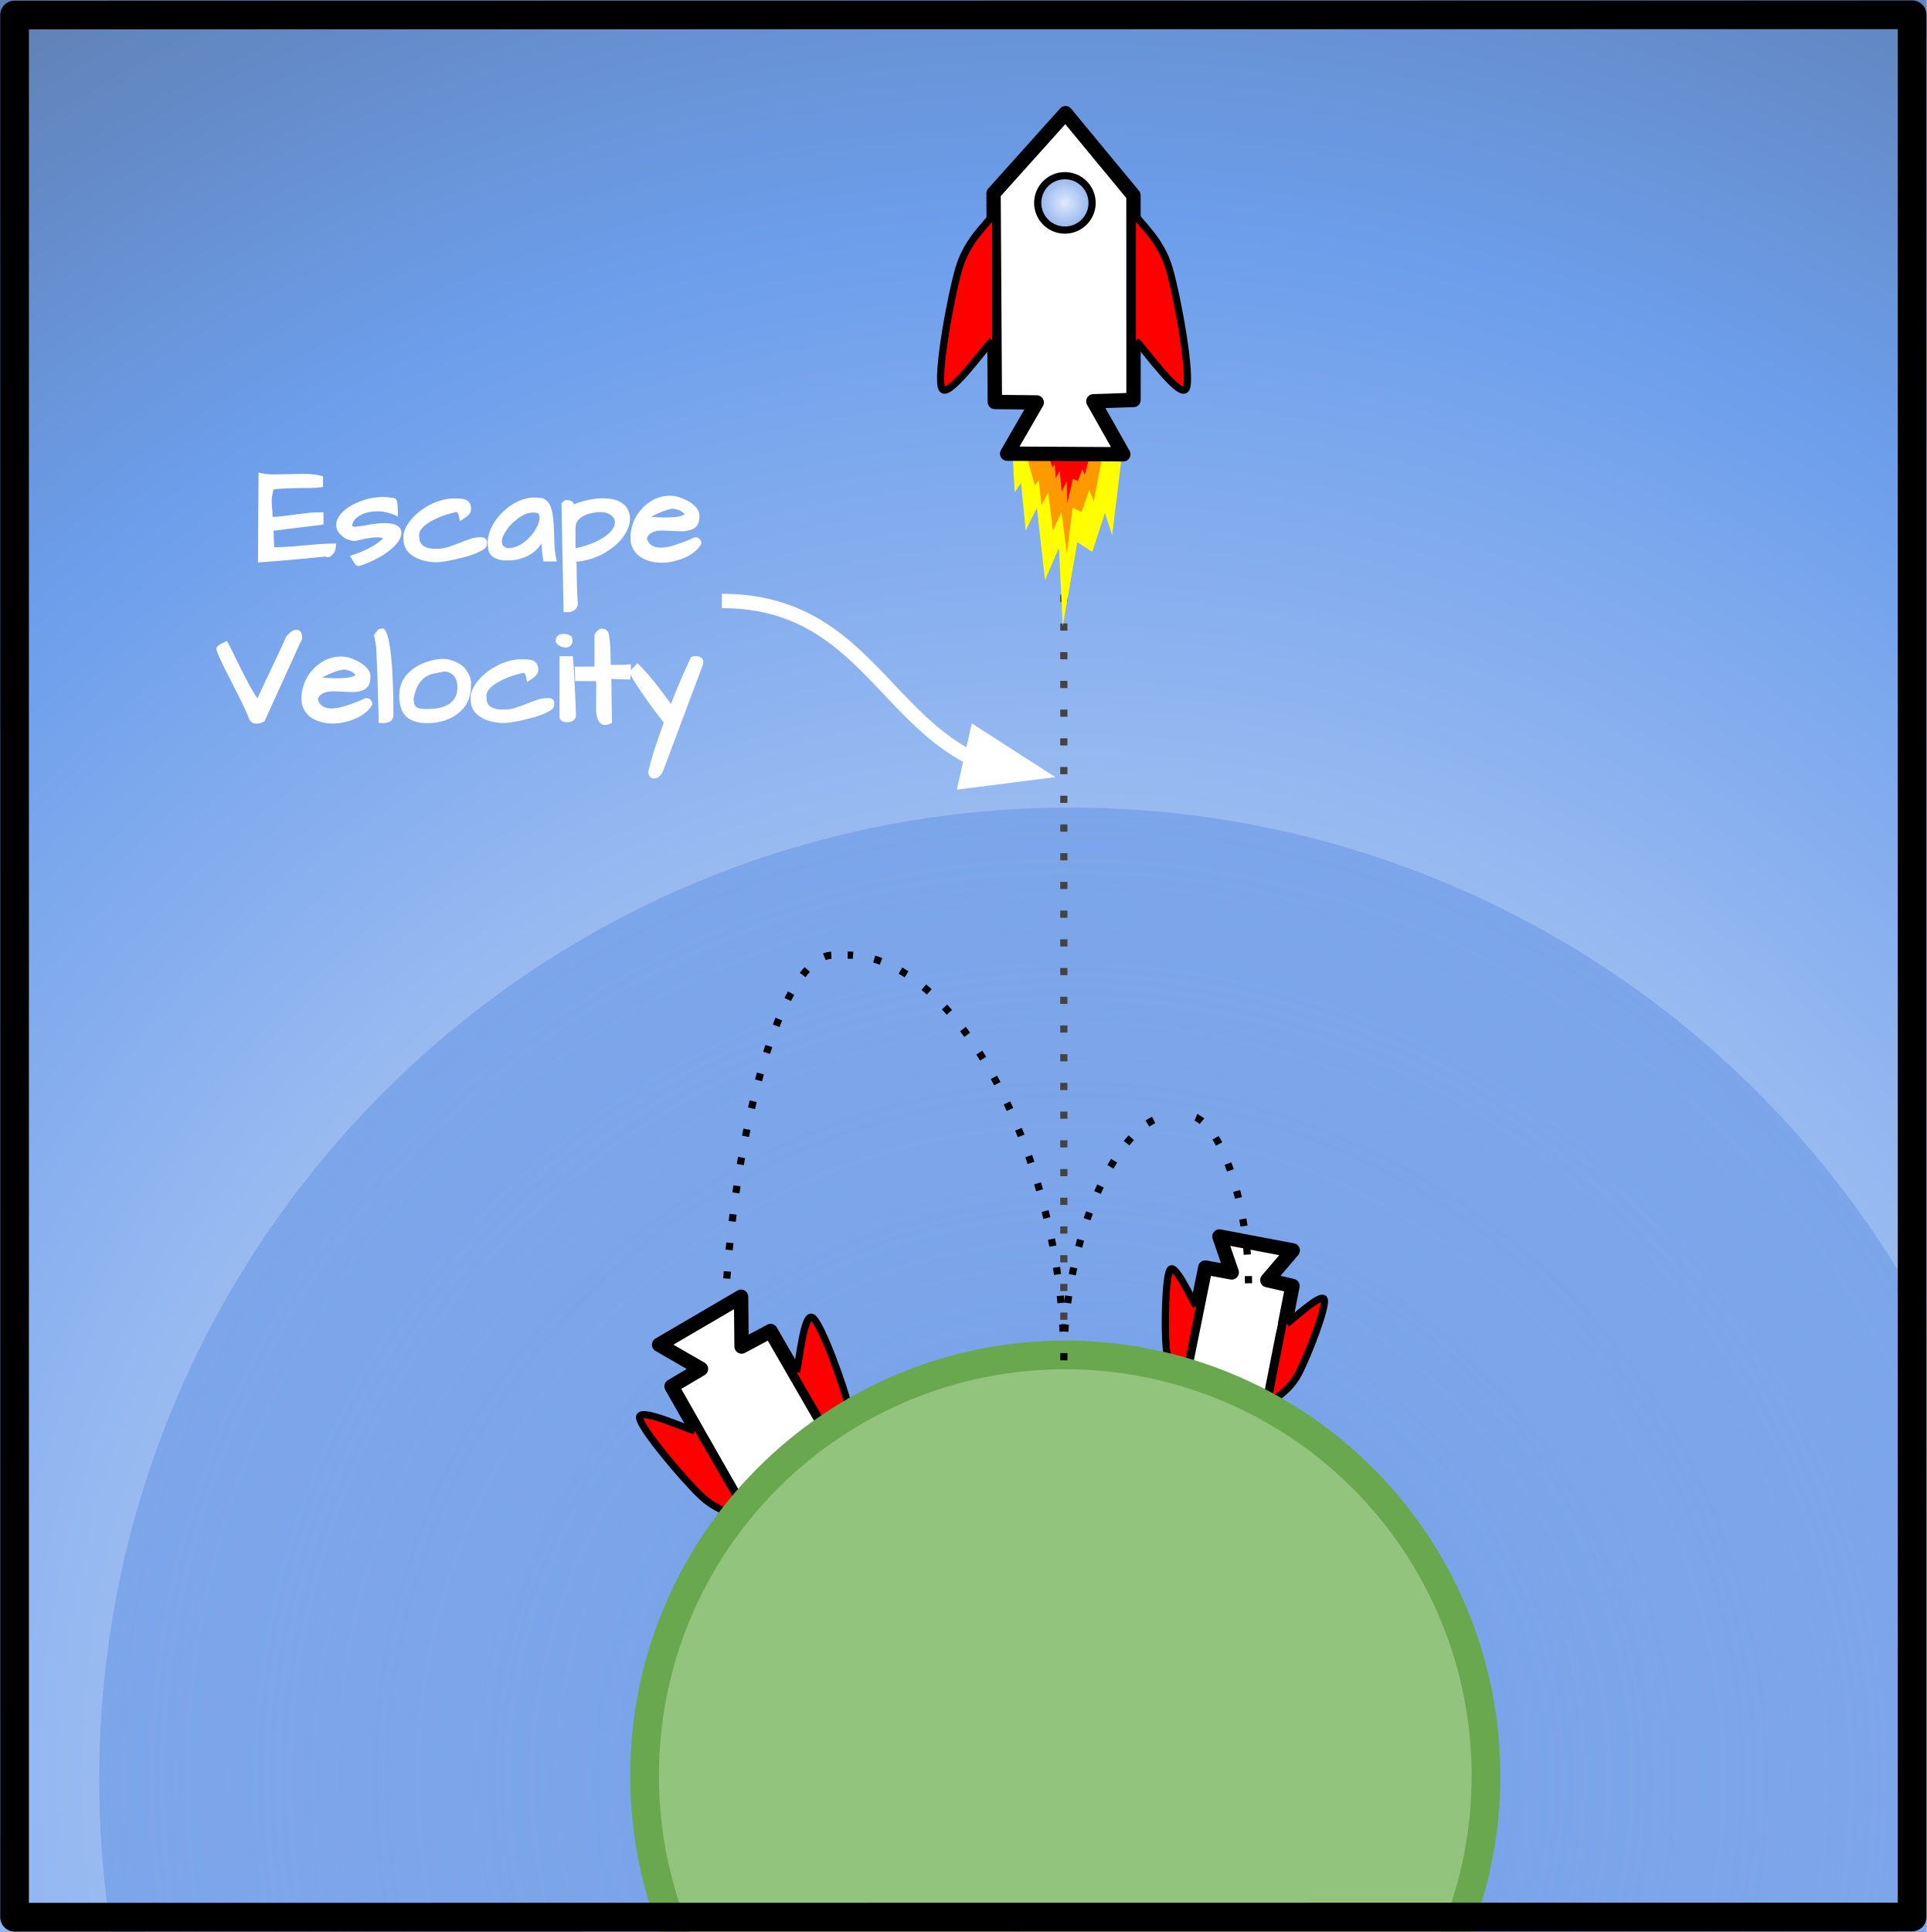
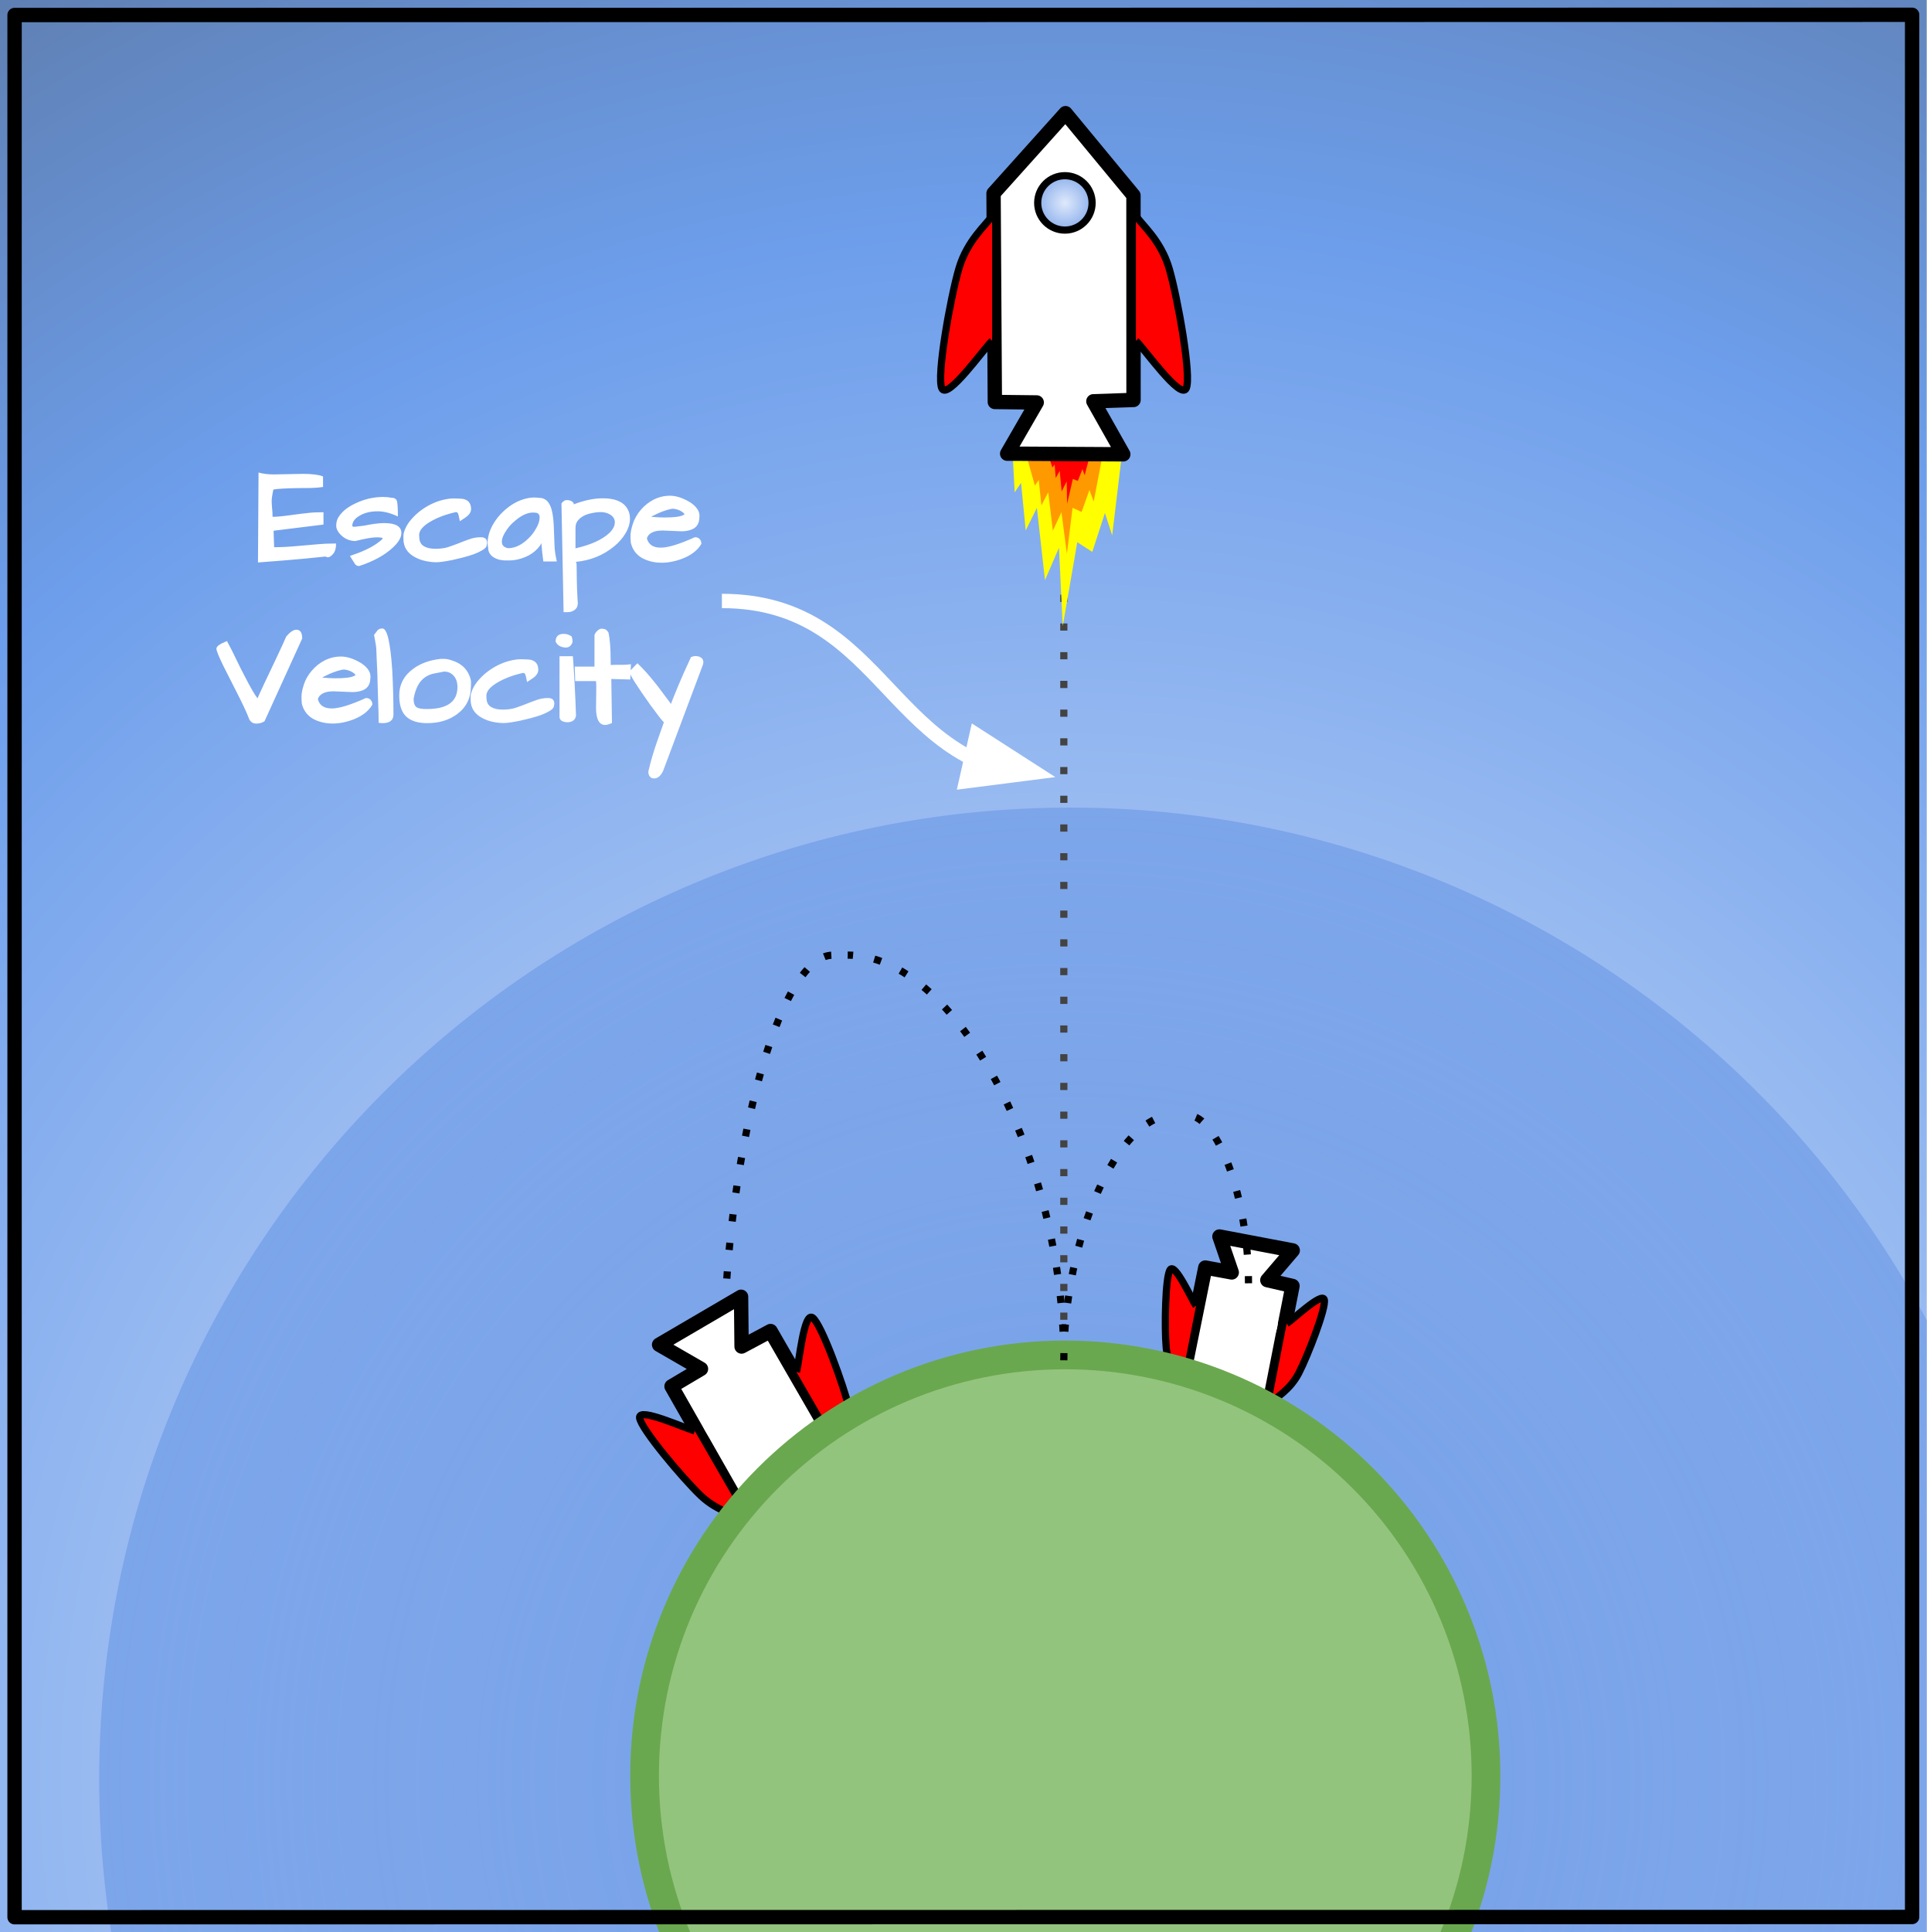
<svg xmlns="http://www.w3.org/2000/svg" version="1.1" viewBox="0.0 0.0 268.438 269.126" fill="none" stroke="none" stroke-linecap="square" stroke-miterlimit="10">
  <clipPath id="p.0">
    <path d="m0 0l268.438 0l0 269.126l-268.438 0l0 -269.126z" clip-rule="nonzero" />
  </clipPath>
  <g clip-path="url(#p.0)">
    <path fill="#000000" fill-opacity="0.0" d="m0 0l268.438 0l0 269.126l-268.438 0z" fill-rule="evenodd" />
    <defs>
      <radialGradient id="p.1" gradientUnits="userSpaceOnUse" gradientTransform="matrix(20.79982 0.0 0.0 20.79982 0.0 0.0)" spreadMethod="pad" cx="7.136" cy="11.892" fx="7.136" fy="11.892" r="20.8">
        <stop offset="0.0" stop-color="#dfe9fb" />
        <stop offset="0.5" stop-color="#6d9eeb" />
        <stop offset="1.0" stop-color="#434343" />
      </radialGradient>
    </defs>
    <path fill="url(#p.1)" d="m-152.803 247.354l0 0c0 -171.504 134.865 -310.535 301.228 -310.535l0 0c79.891 0 156.509 32.717 213.001 90.954c56.491 58.237 88.228 137.223 88.228 219.582l0 0c0 171.504 -134.864 310.535 -301.228 310.535l0 0c-166.364 0 -301.228 -139.031 -301.228 -310.535z" fill-rule="evenodd" />
    <defs>
      <radialGradient id="p.2" gradientUnits="userSpaceOnUse" gradientTransform="matrix(13.83465 0.001609804 -0.001609804 13.83465 0.0 0.0)" spreadMethod="pad" cx="10.784" cy="17.913" fx="10.784" fy="17.913" r="13.835">
        <stop offset="0.0" stop-color="#6e9be7" />
        <stop offset="1.0" stop-color="#6e9be7" stop-opacity="0.533" />
      </radialGradient>
    </defs>
    <path fill="url(#p.2)" d="m13.823 247.819l0 0c0.009 -74.745 60.609 -135.332 135.354 -135.323l0 0c35.894 0.004 70.316 14.267 95.694 39.651c25.378 25.384 39.633 59.809 39.629 95.703l0 0c-0.009 74.745 -60.609 135.332 -135.354 135.323l0 0c-74.745 -0.009 -135.332 -60.609 -135.323 -135.354z" fill-rule="evenodd" />
    <path fill="#000000" fill-opacity="0.0" d="m100.828 190.094c0 -28.52 7.591 -57.039 15.181 -57.039" fill-rule="evenodd" />
    <path stroke="#000000" stroke-width="1.0" stroke-linejoin="round" stroke-linecap="butt" stroke-dasharray="1.0,3.0" d="m100.828 190.094c0 -28.52 7.591 -57.039 15.181 -57.039" fill-rule="evenodd" />
    <path fill="#ffffff" d="m93.562 193.118l11.758 20.652l11.668 3.808l2.018 -11.984l-11.647 -20.18l-4.038 2.156l-0.071 -6.934l-11.419 6.683l5.834 3.366z" fill-rule="evenodd" />
    <path stroke="#000000" stroke-width="2.0" stroke-linejoin="round" stroke-linecap="butt" d="m93.562 193.118l11.758 20.652l11.668 3.808l2.018 -11.984l-11.647 -20.18l-4.038 2.156l-0.071 -6.934l-11.419 6.683l5.834 3.366z" fill-rule="evenodd" />
    <defs>
      <radialGradient id="p.3" gradientUnits="userSpaceOnUse" gradientTransform="matrix(1.94795 -1.125516 -1.125516 -1.94795 0.0 0.0)" spreadMethod="pad" cx="-3.39" cy="-105.212" fx="-3.39" fy="-105.212" r="1.948">
        <stop offset="0.0" stop-color="#dfe9fb" />
        <stop offset="1.0" stop-color="#6e9be7" />
      </radialGradient>
    </defs>
    <path fill="url(#p.3)" d="m109.132 210.314l0 0c0.856 1.482 2.751 1.989 4.233 1.133l0 0c0.712 -0.411 1.231 -1.088 1.443 -1.882c0.213 -0.794 0.101 -1.64 -0.31 -2.351l0 0c-0.856 -1.482 -2.751 -1.989 -4.233 -1.133l0 0c-1.482 0.856 -1.989 2.752 -1.133 4.234z" fill-rule="evenodd" />
    <path stroke="#000000" stroke-width="1.0" stroke-linejoin="round" stroke-linecap="butt" d="m109.132 210.314l0 0c0.856 1.482 2.751 1.989 4.233 1.133l0 0c0.712 -0.411 1.231 -1.088 1.443 -1.882c0.213 -0.794 0.101 -1.64 -0.31 -2.351l0 0c-0.856 -1.482 -2.751 -1.989 -4.233 -1.133l0 0c-1.482 0.856 -1.989 2.752 -1.133 4.234z" fill-rule="evenodd" />
    <path fill="#ff0000" d="m103.903 211.639c-1.051 -0.555 -3.839 -0.97 -6.305 -3.33c-2.466 -2.36 -8.354 -9.329 -8.49 -10.83c-0.136 -1.5 6.393 1.522 7.671 1.827" fill-rule="evenodd" />
    <path stroke="#000000" stroke-width="1.0" stroke-linejoin="round" stroke-linecap="butt" d="m103.903 211.639c-1.051 -0.555 -3.839 -0.97 -6.305 -3.33c-2.466 -2.36 -8.354 -9.329 -8.49 -10.83c-0.136 -1.5 6.393 1.522 7.671 1.827" fill-rule="evenodd" />
    <path fill="#ff0000" d="m118.089 203.442c0.044 -1.188 1.077 -3.811 0.265 -7.126c-0.812 -3.315 -3.907 -11.898 -5.139 -12.766c-1.231 -0.868 -1.875 6.299 -2.25 7.559" fill-rule="evenodd" />
    <path stroke="#000000" stroke-width="1.0" stroke-linejoin="round" stroke-linecap="butt" d="m118.089 203.442c0.044 -1.188 1.077 -3.811 0.265 -7.126c-0.812 -3.315 -3.907 -11.898 -5.139 -12.766c-1.231 -0.868 -1.875 6.299 -2.25 7.559" fill-rule="evenodd" />
    <path fill="#000000" fill-opacity="0.0" d="m147.04 108.247l0 0c0 -5.349 4.343 -9.678 9.701 -9.669l0 0c2.573 0.004 5.04 1.029 6.859 2.848c1.819 1.819 2.841 4.284 2.841 6.853l0 0c0 5.349 -4.343 9.678 -9.701 9.669l0 0c-5.358 -0.009 -9.701 -4.352 -9.701 -9.701z" fill-rule="evenodd" />
    <path fill="#000000" fill-opacity="0.0" d="m148.218 50.843l0 138.646" fill-rule="evenodd" />
    <path stroke="#434343" stroke-width="1.0" stroke-linejoin="round" stroke-linecap="butt" stroke-dasharray="1.0,3.0" d="m148.218 50.843l0 138.646" fill-rule="evenodd" />
    <path fill="#ffff00" d="m156.242 63.876l-15.115 0.066l0.242 4.645l0.888 -1.322l0.652 6.63l1.554 -3.155l1.13 10.073l1.948 -4.516l0.526 10.916l2.024 -11.685l2.092 1.35l1.761 -5.417l1.011 3.111z" fill-rule="evenodd" />
    <path fill="#ff9900" d="m153.484 64.096l-10.341 -0.163l1.041 3.703l0.542 -0.777l0.368 3.53l0.954 -1.818l0.642 5.354l1.197 -2.582l0.757 5.794l0.79 -6.4l1.26 0.576l1.091 -3.06l0.597 1.607z" fill-rule="evenodd" />
    <path fill="#ff0000" d="m151.78 63.718l-5.707 -0.31l0.555 1.724l0.31 -0.424l0.15 1.882l0.554 -0.987l0.274 2.852l0.7 -1.399l0.062 3.126l0.8 -3.472l0.687 0.288l0.648 -1.649l0.306 0.848z" fill-rule="evenodd" />
    <path fill="#000000" fill-opacity="0.0" d="m100.578 83.715c11.616 0 17.424 6.134 23.231 12.268c5.807 6.134 11.613 12.268 23.226 12.268" fill-rule="evenodd" />
    <path stroke="#ffffff" stroke-width="2.0" stroke-linejoin="round" stroke-linecap="butt" d="m100.578 83.715c11.616 0 17.424 6.134 23.231 12.268c2.904 3.067 5.807 6.134 9.436 8.434c0.454 0.288 0.919 0.563 1.396 0.825c0.119 0.066 0.24 0.13 0.361 0.194l0.328 0.169" fill-rule="evenodd" />
    <path fill="#ffffff" stroke="#ffffff" stroke-width="2.0" stroke-linecap="butt" d="m134.602 108.828l9.581 -1.222l-8.125 -5.223z" fill-rule="evenodd" />
    <path fill="#000000" fill-opacity="0.0" d="m266.406 32.324c0.008 0.016 0.028 0.016 0.047 0.016c0.02 0 0.039 0 0.047 0.016" fill-rule="evenodd" />
    <path stroke="#000000" stroke-width="1.0" stroke-linejoin="round" stroke-linecap="butt" d="m266.406 32.324c0.008 0.016 0.028 0.016 0.047 0.016c0.02 0 0.039 0 0.047 0.016" fill-rule="evenodd" />
    <path fill="#ffffff" d="m98.324 199.432l0 0c-1.887 -3.27 -0.766 -7.451 2.504 -9.339l0 0c1.57 -0.906 3.437 -1.152 5.188 -0.682c1.751 0.47 3.244 1.616 4.151 3.186l0 0c1.887 3.27 0.766 7.451 -2.504 9.339l0 0c-3.27 1.887 -7.451 0.766 -9.339 -2.504z" fill-rule="evenodd" />
    <path fill="#ffffff" d="m138.607 55.994l-0.18 -29.059l10.027 -11.17l9.467 11.454l0.009 28.492l-5.594 0.188l4.166 7.385l-16.179 -0.09l4.119 -7.133z" fill-rule="evenodd" />
    <path stroke="#000000" stroke-width="2.0" stroke-linejoin="round" stroke-linecap="butt" d="m138.607 55.994l-0.18 -29.059l10.027 -11.17l9.467 11.454l0.009 28.492l-5.594 0.188l4.166 7.385l-16.179 -0.09l4.119 -7.133z" fill-rule="evenodd" />
    <defs>
      <radialGradient id="p.4" gradientUnits="userSpaceOnUse" gradientTransform="matrix(2.314954 0.0 0.0 2.314954 0.0 0.0)" spreadMethod="pad" cx="64.091" cy="12.208" fx="64.091" fy="12.208" r="2.315">
        <stop offset="0.0" stop-color="#dfe9fb" />
        <stop offset="1.0" stop-color="#6e9be7" />
      </radialGradient>
    </defs>
    <path fill="url(#p.4)" d="m144.577 28.262l0 0c0 -2.093 1.697 -3.789 3.79 -3.789l0 0c1.005 0 1.969 0.399 2.68 1.11c0.711 0.711 1.11 1.674 1.11 2.679l0 0c0 2.093 -1.697 3.789 -3.79 3.789l0 0c-2.093 0 -3.79 -1.696 -3.79 -3.789z" fill-rule="evenodd" />
    <path stroke="#000000" stroke-width="1.0" stroke-linejoin="round" stroke-linecap="butt" d="m144.577 28.262l0 0c0 -2.093 1.697 -3.789 3.79 -3.789l0 0c1.005 0 1.969 0.399 2.68 1.11c0.711 0.711 1.11 1.674 1.11 2.679l0 0c0 2.093 -1.697 3.789 -3.79 3.789l0 0c-2.093 0 -3.79 -1.696 -3.79 -3.789z" fill-rule="evenodd" />
    <path fill="#ff0000" d="m138.229 30.058c-0.773 1.23 -3.472 3.376 -4.639 7.383c-1.168 4.007 -3.14 14.988 -2.367 16.66c0.773 1.672 5.838 -5.523 7.006 -6.627" fill-rule="evenodd" />
    <path stroke="#000000" stroke-width="1.0" stroke-linejoin="round" stroke-linecap="butt" d="m138.229 30.058c-0.773 1.23 -3.472 3.376 -4.639 7.383c-1.168 4.007 -3.14 14.988 -2.367 16.66c0.773 1.672 5.838 -5.523 7.006 -6.627" fill-rule="evenodd" />
    <path fill="#ff0000" d="m158.265 30.058c0.773 1.23 3.472 3.376 4.639 7.383c1.168 4.007 3.14 14.988 2.367 16.66c-0.773 1.672 -5.838 -5.523 -7.006 -6.627" fill-rule="evenodd" />
    <path stroke="#000000" stroke-width="1.0" stroke-linejoin="round" stroke-linecap="butt" d="m158.265 30.058c0.773 1.23 3.472 3.376 4.639 7.383c1.168 4.007 3.14 14.988 2.367 16.66c-0.773 1.672 -5.838 -5.523 -7.006 -6.627" fill-rule="evenodd" />
    <path fill="#ffffff" d="m141.116 43.741l0 0c0 -3.923 3.18 -7.102 7.102 -7.102l0 0c1.884 0 3.69 0.748 5.022 2.08c1.332 1.332 2.08 3.138 2.08 5.022l0 0c0 3.923 -3.18 7.102 -7.102 7.102l0 0c-3.923 0 -7.102 -3.18 -7.102 -7.102z" fill-rule="evenodd" />
    <path fill="#000000" fill-opacity="0.0" d="m115.997 133.053l0 0c0 -0.583 0.472 -1.055 1.055 -1.055l0 0c0.28 0 0.548 0.111 0.746 0.309c0.198 0.198 0.309 0.466 0.309 0.746l0 0c0 0.583 -0.472 1.055 -1.055 1.055l0 0c-0.583 0 -1.055 -0.472 -1.055 -1.055z" fill-rule="evenodd" />
    <path fill="#000000" fill-opacity="0.0" d="m148.218 189.486c0 -28.22 -15.055 -56.441 -30.11 -56.441" fill-rule="evenodd" />
    <path stroke="#000000" stroke-width="1.0" stroke-linejoin="round" stroke-linecap="butt" stroke-dasharray="1.0,3.0" d="m148.218 189.486c0 -28.22 -15.055 -56.441 -30.11 -56.441" fill-rule="evenodd" />
    <path fill="#000000" fill-opacity="0.0" d="m163.377 155.356l0 0c0 -0.583 0.472 -1.055 1.055 -1.055l0 0c0.28 0 0.548 0.111 0.746 0.309c0.198 0.198 0.309 0.466 0.309 0.746l0 0c0 0.583 -0.472 1.055 -1.055 1.055l0 0c-0.583 0 -1.055 -0.472 -1.055 -1.055z" fill-rule="evenodd" />
    <path fill="#ffffff" d="m167.929 176.57l-3.701 18.3l4.943 8.279l7.383 -6.054l3.523 -17.963l-3.504 -0.808l3.538 -4.142l-10.213 -1.938l1.716 5.005z" fill-rule="evenodd" />
    <path stroke="#000000" stroke-width="2.0" stroke-linejoin="round" stroke-linecap="butt" d="m167.929 176.57l-3.701 18.3l4.943 8.279l7.383 -6.054l3.523 -17.963l-3.504 -0.808l3.538 -4.142l-10.213 -1.938l1.716 5.005z" fill-rule="evenodd" />
    <defs>
      <radialGradient id="p.5" gradientUnits="userSpaceOnUse" gradientTransform="matrix(1.838225 0.3594226 0.3594226 -1.838225 0.0 0.0)" spreadMethod="pad" cx="109.425" cy="-84.826" fx="109.425" fy="-84.826" r="1.838">
        <stop offset="0.0" stop-color="#dfe9fb" />
        <stop offset="1.0" stop-color="#6e9be7" />
      </radialGradient>
    </defs>
    <path fill="url(#p.5)" d="m168.27 194.791l0 0c-0.258 1.319 0.602 2.598 1.922 2.856l0 0c0.634 0.124 1.291 -0.009 1.827 -0.369c0.536 -0.36 0.907 -0.919 1.031 -1.552l0 0c0.258 -1.319 -0.602 -2.598 -1.922 -2.856l0 0c-1.32 -0.258 -2.599 0.602 -2.857 1.922z" fill-rule="evenodd" />
    <path stroke="#000000" stroke-width="1.0" stroke-linejoin="round" stroke-linecap="butt" d="m168.27 194.791l0 0c-0.258 1.319 0.602 2.598 1.922 2.856l0 0c0.634 0.124 1.291 -0.009 1.827 -0.369c0.536 -0.36 0.907 -0.919 1.031 -1.552l0 0c0.258 -1.319 -0.602 -2.598 -1.922 -2.856l0 0c-1.32 -0.258 -2.599 0.602 -2.857 1.922z" fill-rule="evenodd" />
    <path fill="#ff0000" d="m164.489 192.876c-0.336 -0.871 -1.772 -2.556 -2.014 -5.227c-0.242 -2.67 -0.13 -9.837 0.564 -10.796c0.694 -0.959 3 4.202 3.6 5.042" fill-rule="evenodd" />
    <path stroke="#000000" stroke-width="1.0" stroke-linejoin="round" stroke-linecap="butt" d="m164.489 192.876c-0.336 -0.871 -1.772 -2.556 -2.014 -5.227c-0.242 -2.67 -0.13 -9.837 0.564 -10.796c0.694 -0.959 3 4.202 3.6 5.042" fill-rule="evenodd" />
    <path fill="#ff0000" d="m177.123 195.346c0.639 -0.68 2.606 -1.7 3.837 -4.083c1.231 -2.383 3.83 -9.063 3.549 -10.212c-0.281 -1.15 -4.363 2.762 -5.236 3.315" fill-rule="evenodd" />
    <path stroke="#000000" stroke-width="1.0" stroke-linejoin="round" stroke-linecap="butt" d="m177.123 195.346c0.639 -0.68 2.606 -1.7 3.837 -4.083c1.231 -2.383 3.83 -9.063 3.549 -10.212c-0.281 -1.15 -4.363 2.762 -5.236 3.315" fill-rule="evenodd" />
    <path fill="#93c47d" d="m89.808 247.353l0 0c0 -32.372 26.242 -58.614 58.614 -58.614l0 0c15.545 0 30.454 6.175 41.446 17.168c10.992 10.992 17.168 25.901 17.168 41.446l0 0c0 32.372 -26.242 58.614 -58.614 58.614l0 0c-32.372 0 -58.614 -26.242 -58.614 -58.614z" fill-rule="evenodd" />
    <path stroke="#6aa84f" stroke-width="4.0" stroke-linejoin="round" stroke-linecap="butt" d="m89.808 247.353l0 0c0 -32.372 26.242 -58.614 58.614 -58.614l0 0c15.545 0 30.454 6.175 41.446 17.168c10.992 10.992 17.168 25.901 17.168 41.446l0 0c0 32.372 -26.242 58.614 -58.614 58.614l0 0c-32.372 0 -58.614 -26.242 -58.614 -58.614z" fill-rule="evenodd" />
    <path fill="#000000" fill-opacity="0.0" d="m141.116 196.588l0 0c0 -3.923 3.18 -7.102 7.102 -7.102l0 0c1.884 0 3.69 0.748 5.022 2.08c1.332 1.332 2.08 3.138 2.08 5.022l0 0c0 3.923 -3.18 7.102 -7.102 7.102l0 0c-3.923 0 -7.102 -3.18 -7.102 -7.102z" fill-rule="evenodd" />
    <path fill="#000000" fill-opacity="0.0" d="m21.586 51.4l78.992 0l0 64.63l-78.992 0z" fill-rule="evenodd" />
    <path fill="#ffffff" d="m42.21 66.008q1.875 0 2.797 0.359l0 1.469q-0.844 0.125 -1.719 0.141q-0.859 0 -1.828 0.016q-2.656 0.047 -3.375 0.203q-0.25 1.188 -0.234 1.688q0.031 0.5 0.047 0.781q0.078 0.719 0.078 1.328q0.828 0 2.406 -0.219q1.594 -0.219 2.484 -0.312q0.891 -0.109 2.203 -0.109l0 1.719l-6.953 0.859l0.078 2.297q1.422 0 3.297 -0.172q1.891 -0.172 2.859 -0.25q0.984 -0.094 2.469 -0.094q0 0.844 -0.281 1.281q-0.656 0.891 -1.188 0.531q-3.078 0.328 -5.609 0.531q-2.516 0.188 -3.797 0.297l0.078 -12.531q0.906 0.266 2.125 0.266l4.062 -0.078zm11.322 6.859q2.391 0 2.391 1.391q0 0.938 -1.25 2.078q-1.719 1.562 -4.641 2.516q-0.406 0 -0.609 -0.344q-0.203 -0.344 -0.297 -0.469q-0.078 -0.141 -0.375 -0.594q2.5 -0.828 3.797 -1.766q0.766 -0.547 0.766 -0.688q0 -0.141 -0.875 -0.141q-0.859 0 -2.938 0.516q-1.156 -0.031 -1.938 -0.781q-0.719 -0.672 -0.719 -1.375q0 -0.719 0.375 -1.266q0.375 -0.562 0.953 -1.016q0.594 -0.453 1.359 -0.812q1.875 -0.891 3.859 -0.891q0.594 0 1.125 0.109q0.719 0 0.812 0.562q0.109 0.547 0.109 2.047q-1.531 -0.719 -2.797 -0.719q-1.562 0 -2.578 0.641q-0.953 0.547 -0.984 1.391q0 0.125 0.359 0.125l1.281 -0.156q1.75 -0.359 2.812 -0.359zm10.365 2.812q0.734 -0.297 1.484 -0.562q0.75 -0.281 1.609 -0.281q0.875 0 0.875 0.781q0 0.141 -0.078 0.438q-0.062 0.281 -0.594 0.594q-0.531 0.312 -1.203 0.562q-0.672 0.234 -1.453 0.438q-0.781 0.203 -1.5 0.359q-1.562 0.312 -2.234 0.312q-0.672 0 -1.453 -0.156q-0.781 -0.156 -1.469 -0.516q-1.672 -0.859 -1.672 -2.578q0 -0.109 0 -0.469q0 -0.375 0.297 -1.047q0.312 -0.672 0.891 -1.312q0.578 -0.656 1.328 -1.203q1.594 -1.141 3.344 -1.484q0.641 -0.125 1.047 -0.125q0.406 0 0.672 0.016q0.266 0 0.578 0.031q0.328 0.031 0.594 0.172q0.672 0.344 0.672 1.266q0 0.641 -0.781 1.172q-0.156 0.109 -0.781 0.516q-0.172 -0.922 -0.266 -1.094q-0.078 -0.172 -0.297 -0.172q-2.047 0.453 -3.547 1.328q-1.562 0.922 -1.562 1.859q0 0.109 0.016 0.25q0 0.969 0.703 1.344q0.578 0.328 1.562 0.328q1.0 0 1.75 -0.234q0.75 -0.25 1.469 -0.531zm11.634 -0.141q-1.031 1.859 -3.453 2.406q-0.578 0.125 -1.031 0.125q-0.438 0 -0.75 0q-0.297 -0.016 -0.703 -0.094q-0.391 -0.094 -0.719 -0.281q-0.859 -0.5 -0.859 -1.359q-0.078 -0.328 -0.078 -0.781q0 -0.469 0.188 -1.188q0.203 -0.734 0.703 -1.547q0.516 -0.828 1.234 -1.516q1.531 -1.469 3.312 -1.875q0.516 -0.125 0.969 -0.125q0.453 0 0.781 0.047q1.312 0 1.75 1.719q0.25 0.969 0.297 2.609q0.047 1.641 0.094 2.516q0.047 0.859 0.312 2.016l-1.875 0q-0.109 -0.812 -0.156 -1.203q-0.031 -0.391 -0.062 -0.703q-0.094 -0.75 0.047 -0.766zm-0.344 -3.438q0 -0.688 -0.672 -0.688q-0.141 -0.016 -0.25 -0.016q-1.188 0 -2.547 1.188q-0.672 0.547 -1.125 1.234q-0.672 0.953 -0.672 1.641q0 0.766 0.906 0.906q1.453 -0.031 2.828 -1.391q0.609 -0.594 1.0 -1.297q0.531 -0.906 0.531 -1.578zm4.742 -1.844q2.203 -0.844 4.062 -0.844q2.5 0 3.375 1.375q0.406 0.656 0.406 1.422q0 1.016 -0.609 2.062q-0.609 1.031 -1.625 1.859q-2.281 1.859 -5.344 2.141q0.141 0 0.141 0.438q0.016 0.453 0.016 1.0q0.016 0.547 0.016 1.156q0.016 0.625 0.031 1.188q0.062 1.375 0.078 1.578q0.031 0.219 0.031 0.359q0 0.641 -0.422 0.953q-0.406 0.328 -1.0 0.328q-0.094 0 -0.562 0l-0.297 -15.141q0.359 -0.5 0.797 -0.469q0.438 0.016 0.703 0.219q0.266 0.203 0.203 0.375zm4.938 1.344q-0.531 -0.266 -1.156 -0.266q-0.609 0 -1.234 0.141q-1.391 0.25 -2.031 1.125q-0.266 0.375 -0.266 0.953q0 0.078 0 0.141l0 2.688q3.188 -0.719 4.703 -2.125q0.781 -0.75 0.781 -1.5q0 -0.734 -0.797 -1.156zm7.197 4.688q1.531 0 4.75 -1.453q0.453 0 0.672 0.266q0.234 0.25 0.234 0.656q-0.844 1.469 -3.031 2.203q-2.172 0.719 -4.062 0.234q-2.234 -0.578 -2.734 -2.562q-0.047 -0.391 -0.047 -1.016q0 -0.641 0.328 -1.656q0.328 -1.016 1.094 -1.922q0.781 -0.922 1.828 -1.453q1.062 -0.531 2.266 -0.531q1.156 0 2.562 0.781q0.672 0.375 1.094 0.891q0.438 0.516 0.438 1.109q0 0.156 -0.016 0.297q-0.047 1.375 -1.344 1.719q-0.5 0.156 -1.188 0.156l-2.609 -0.109q-1.172 0 -1.766 0.484q-0.297 0.234 -0.406 0.625q0.344 1.281 1.938 1.281zm2.984 -4.984q-0.312 -0.219 -0.688 -0.328q-0.375 -0.109 -0.625 -0.109q-0.234 0 -0.859 0.188q-0.609 0.188 -1.094 0.406q-1.031 0.469 -1.031 0.531q1.094 0.094 1.812 0.094q1.938 0 2.578 -0.312q0.219 -0.094 0.219 -0.109q0 -0.141 -0.312 -0.359z" fill-rule="nonzero" />
    <path fill="#ffffff" d="m34.731 100.204q-0.484 -1.312 -1.812 -3.891q-1.312 -2.594 -1.75 -3.453q-1.016 -2.062 -1.016 -2.5q0 -0.484 1.469 -1.062q0.797 1.469 1.344 2.656q0.562 1.172 1.109 2.203q1.281 2.5 1.812 3.125q-0.047 0.031 0.938 -2.078l1.5 -3.156q1.203 -2.547 1.562 -3.391q0.797 -0.938 1.406 -0.938q0.812 0 0.812 1.219l-5.25 11.531q-0.5 0.328 -1.156 0.328q-0.641 0 -0.969 -0.594zm11.493 -1.516q1.531 0 4.75 -1.453q0.453 0 0.672 0.266q0.234 0.25 0.234 0.656q-0.844 1.469 -3.031 2.203q-2.172 0.719 -4.062 0.234q-2.234 -0.578 -2.734 -2.562q-0.047 -0.391 -0.047 -1.016q0 -0.641 0.328 -1.656q0.328 -1.016 1.094 -1.922q0.781 -0.922 1.828 -1.453q1.062 -0.531 2.266 -0.531q1.156 0 2.562 0.781q0.672 0.375 1.094 0.891q0.438 0.516 0.438 1.109q0 0.156 -0.016 0.297q-0.047 1.375 -1.344 1.719q-0.5 0.156 -1.188 0.156l-2.609 -0.109q-1.172 0 -1.766 0.484q-0.297 0.234 -0.406 0.625q0.344 1.281 1.938 1.281zm2.984 -4.984q-0.312 -0.219 -0.688 -0.328q-0.375 -0.109 -0.625 -0.109q-0.234 0 -0.859 0.188q-0.609 0.188 -1.094 0.406q-1.031 0.469 -1.031 0.531q1.094 0.094 1.812 0.094q1.938 0 2.578 -0.312q0.219 -0.094 0.219 -0.109q0 -0.141 -0.312 -0.359zm3.343 -0.406q-0.031 -0.984 -0.078 -1.75q-0.031 -0.781 -0.047 -1.141q0 -0.359 -0.312 -1.969q0.266 -0.344 0.469 -0.609q0.219 -0.281 0.703 -0.281q0.969 0 1.359 5.734q0.172 3.109 0.172 6.25q0 1.203 -1.547 1.203l-0.516 -0.047q0 -1.297 -0.062 -2.766q-0.047 -1.469 -0.078 -2.547q-0.016 -1.094 -0.062 -2.078zm3.074 3.578q0 -2.328 2.016 -3.766q1.547 -1.094 3.75 -1.328q0.125 0 0.547 0q0.438 0 1.172 0.266q1.656 0.562 2.266 2.016q0.25 0.578 0.25 0.984q0 0.391 -0.016 0.547q0 2.438 -1.891 3.859q-1.703 1.281 -4.219 1.281q-1.875 0 -2.875 -0.891q-1.0 -0.906 -1.0 -2.969zm2.0 0.469q0 0.906 0.438 1.188q0.359 0.234 1.359 0.234q1.0 0 1.766 -0.156q0.766 -0.156 1.344 -0.516q1.203 -0.766 1.203 -2.391q0 -0.953 -0.5 -1.547q-0.531 -0.609 -1.359 -0.609q-0.688 0.125 -1.375 0.266q-0.672 0.125 -1.234 0.5q-1.25 0.812 -1.641 3.031zm15.635 0.734q0.734 -0.297 1.484 -0.562q0.75 -0.281 1.609 -0.281q0.875 0 0.875 0.781q0 0.141 -0.078 0.438q-0.062 0.281 -0.594 0.594q-0.531 0.312 -1.203 0.562q-0.672 0.234 -1.453 0.438q-0.781 0.203 -1.5 0.359q-1.562 0.312 -2.234 0.312q-0.672 0 -1.453 -0.156q-0.781 -0.156 -1.469 -0.516q-1.672 -0.859 -1.672 -2.578q0 -0.109 0 -0.469q0 -0.375 0.297 -1.047q0.312 -0.672 0.891 -1.312q0.578 -0.656 1.328 -1.203q1.594 -1.141 3.344 -1.484q0.641 -0.125 1.047 -0.125q0.406 0 0.672 0.016q0.266 0 0.578 0.031q0.328 0.031 0.594 0.172q0.672 0.344 0.672 1.266q0 0.641 -0.781 1.172q-0.156 0.109 -0.781 0.516q-0.172 -0.922 -0.266 -1.094q-0.078 -0.172 -0.297 -0.172q-2.047 0.453 -3.547 1.328q-1.562 0.922 -1.562 1.859q0 0.109 0.016 0.25q0 0.969 0.703 1.344q0.578 0.328 1.562 0.328q1.0 0 1.75 -0.234q0.75 -0.25 1.469 -0.531zm6.556 -6.672q0.281 3.766 0.438 8.297q-0.172 0.906 -1.25 0.906q-0.266 0 -0.609 -0.125q-0.328 -0.125 -0.438 -0.5l0 -8.578l1.859 0zm-2.406 -2.016q0 -1.094 1.125 -1.094q0.609 0 1.109 0.359q0.125 0.359 0.125 0.656q0 0.297 -0.234 0.578q-0.266 0.312 -0.688 0.312q-0.406 0 -0.797 -0.172q-0.391 -0.172 -0.641 -0.641zm5.636 9.203l0.031 -2.922q0 -0.641 -0.047 -0.797l-2.891 0l-0.062 -2.016l2.75 0l0 -4.391q0.094 -0.297 0.328 -0.531q0.359 -0.359 0.641 -0.359q0.281 0 0.484 0.062q0.219 0.062 0.484 0.453q0.312 1.312 0.312 3.781q0 0.578 0.016 0.766q0.219 -0.031 0.828 -0.031q0 0 0.953 0q0.328 0 1.031 -0.078l-0.094 2.125l-2.641 -0.078l0.094 6.141q-0.625 0.266 -0.938 0.266q-1.281 0 -1.281 -2.391zm9.355 8.766q-0.5 1.078 -1.266 1.078q-0.484 0 -0.688 -0.406q-0.203 -0.391 -0.047 -0.844q0.391 -1.688 1.141 -3.875q0.766 -2.172 0.953 -2.688q-0.484 -0.5 -1.891 -2.438q-2.859 -4.016 -2.859 -4.531q0 -0.172 0.125 -0.297l0.938 -0.969q1.734 1.625 4.062 4.844q0.609 0.797 0.609 0.828q0.062 -0.188 0.281 -0.734q0.219 -0.547 0.359 -0.875q0.141 -0.344 0.375 -0.922q0.625 -1.516 1.781 -4.0q0.359 -0.141 0.625 -0.141q0.625 0 0.953 0.375q0.141 0.219 0.141 0.422q0 0.188 -0.047 0.375l-5.547 14.797z" fill-rule="nonzero" />
    <path fill="#ffffff" d="m167.774 182.76l0 0c0.6 -2.809 3.364 -4.6 6.173 -4.0l0 0c1.349 0.288 2.528 1.1 3.279 2.258c0.75 1.158 1.01 2.566 0.721 3.915l0 0c-0.6 2.809 -3.364 4.6 -6.173 4.0l0 0c-2.809 -0.6 -4.6 -3.364 -4.0 -6.173z" fill-rule="evenodd" />
    <path fill="#000000" fill-opacity="0.0" d="m173.947 178.76c0 -11.701 -4.236 -23.402 -8.472 -23.402" fill-rule="evenodd" />
    <path stroke="#000000" stroke-width="1.0" stroke-linejoin="round" stroke-linecap="butt" stroke-dasharray="1.0,3.0" d="m173.947 178.76c0 -11.701 -4.236 -23.402 -8.472 -23.402" fill-rule="evenodd" />
    <path fill="#000000" fill-opacity="0.0" d="m148.218 189.486c0 -17.071 7.575 -34.142 15.15 -34.142" fill-rule="evenodd" />
    <path stroke="#000000" stroke-width="1.0" stroke-linejoin="round" stroke-linecap="butt" stroke-dasharray="1.0,3.0" d="m148.218 189.486c0 -17.071 7.575 -34.142 15.15 -34.142" fill-rule="evenodd" />
    <path fill="#000000" fill-opacity="0.0" d="m2.03 2.091l264.378 -0.031l0 264.976l-264.378 0.031z" fill-rule="evenodd" />
-     <path stroke="#000000" stroke-width="4.0" stroke-linejoin="round" stroke-linecap="butt" d="m2.03 2.091l264.378 -0.031l0 264.976l-264.378 0.031z" fill-rule="evenodd" />
+     <path stroke="#000000" stroke-width="2.0" stroke-linejoin="round" stroke-linecap="butt" d="m2.03 2.091l264.378 -0.031l0 264.976l-264.378 0.031z" fill-rule="evenodd" />
  </g>
</svg>
